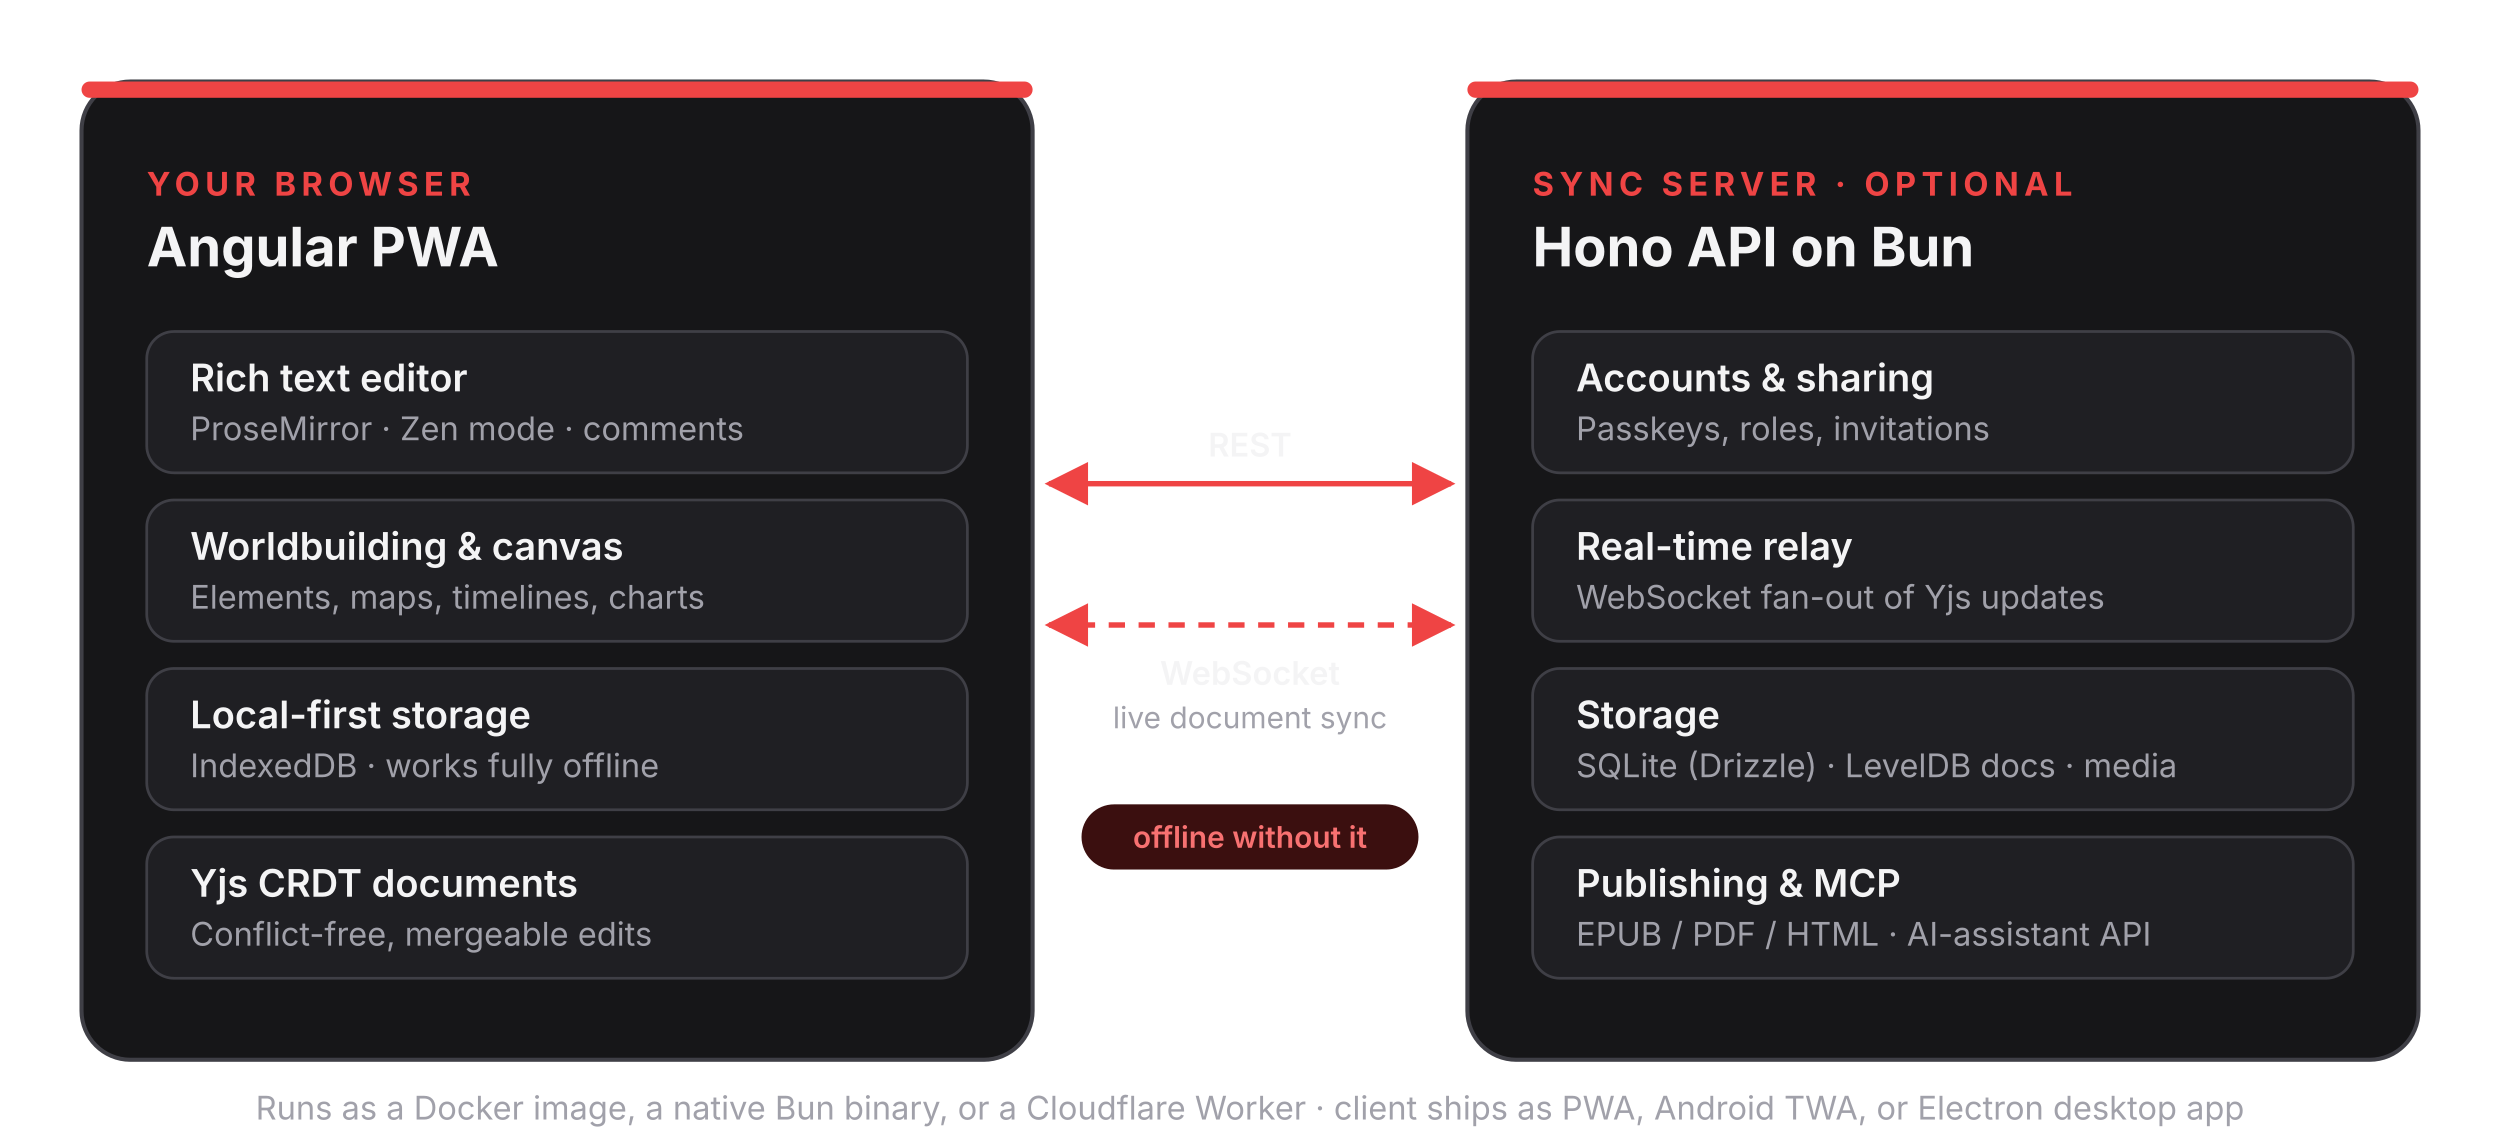
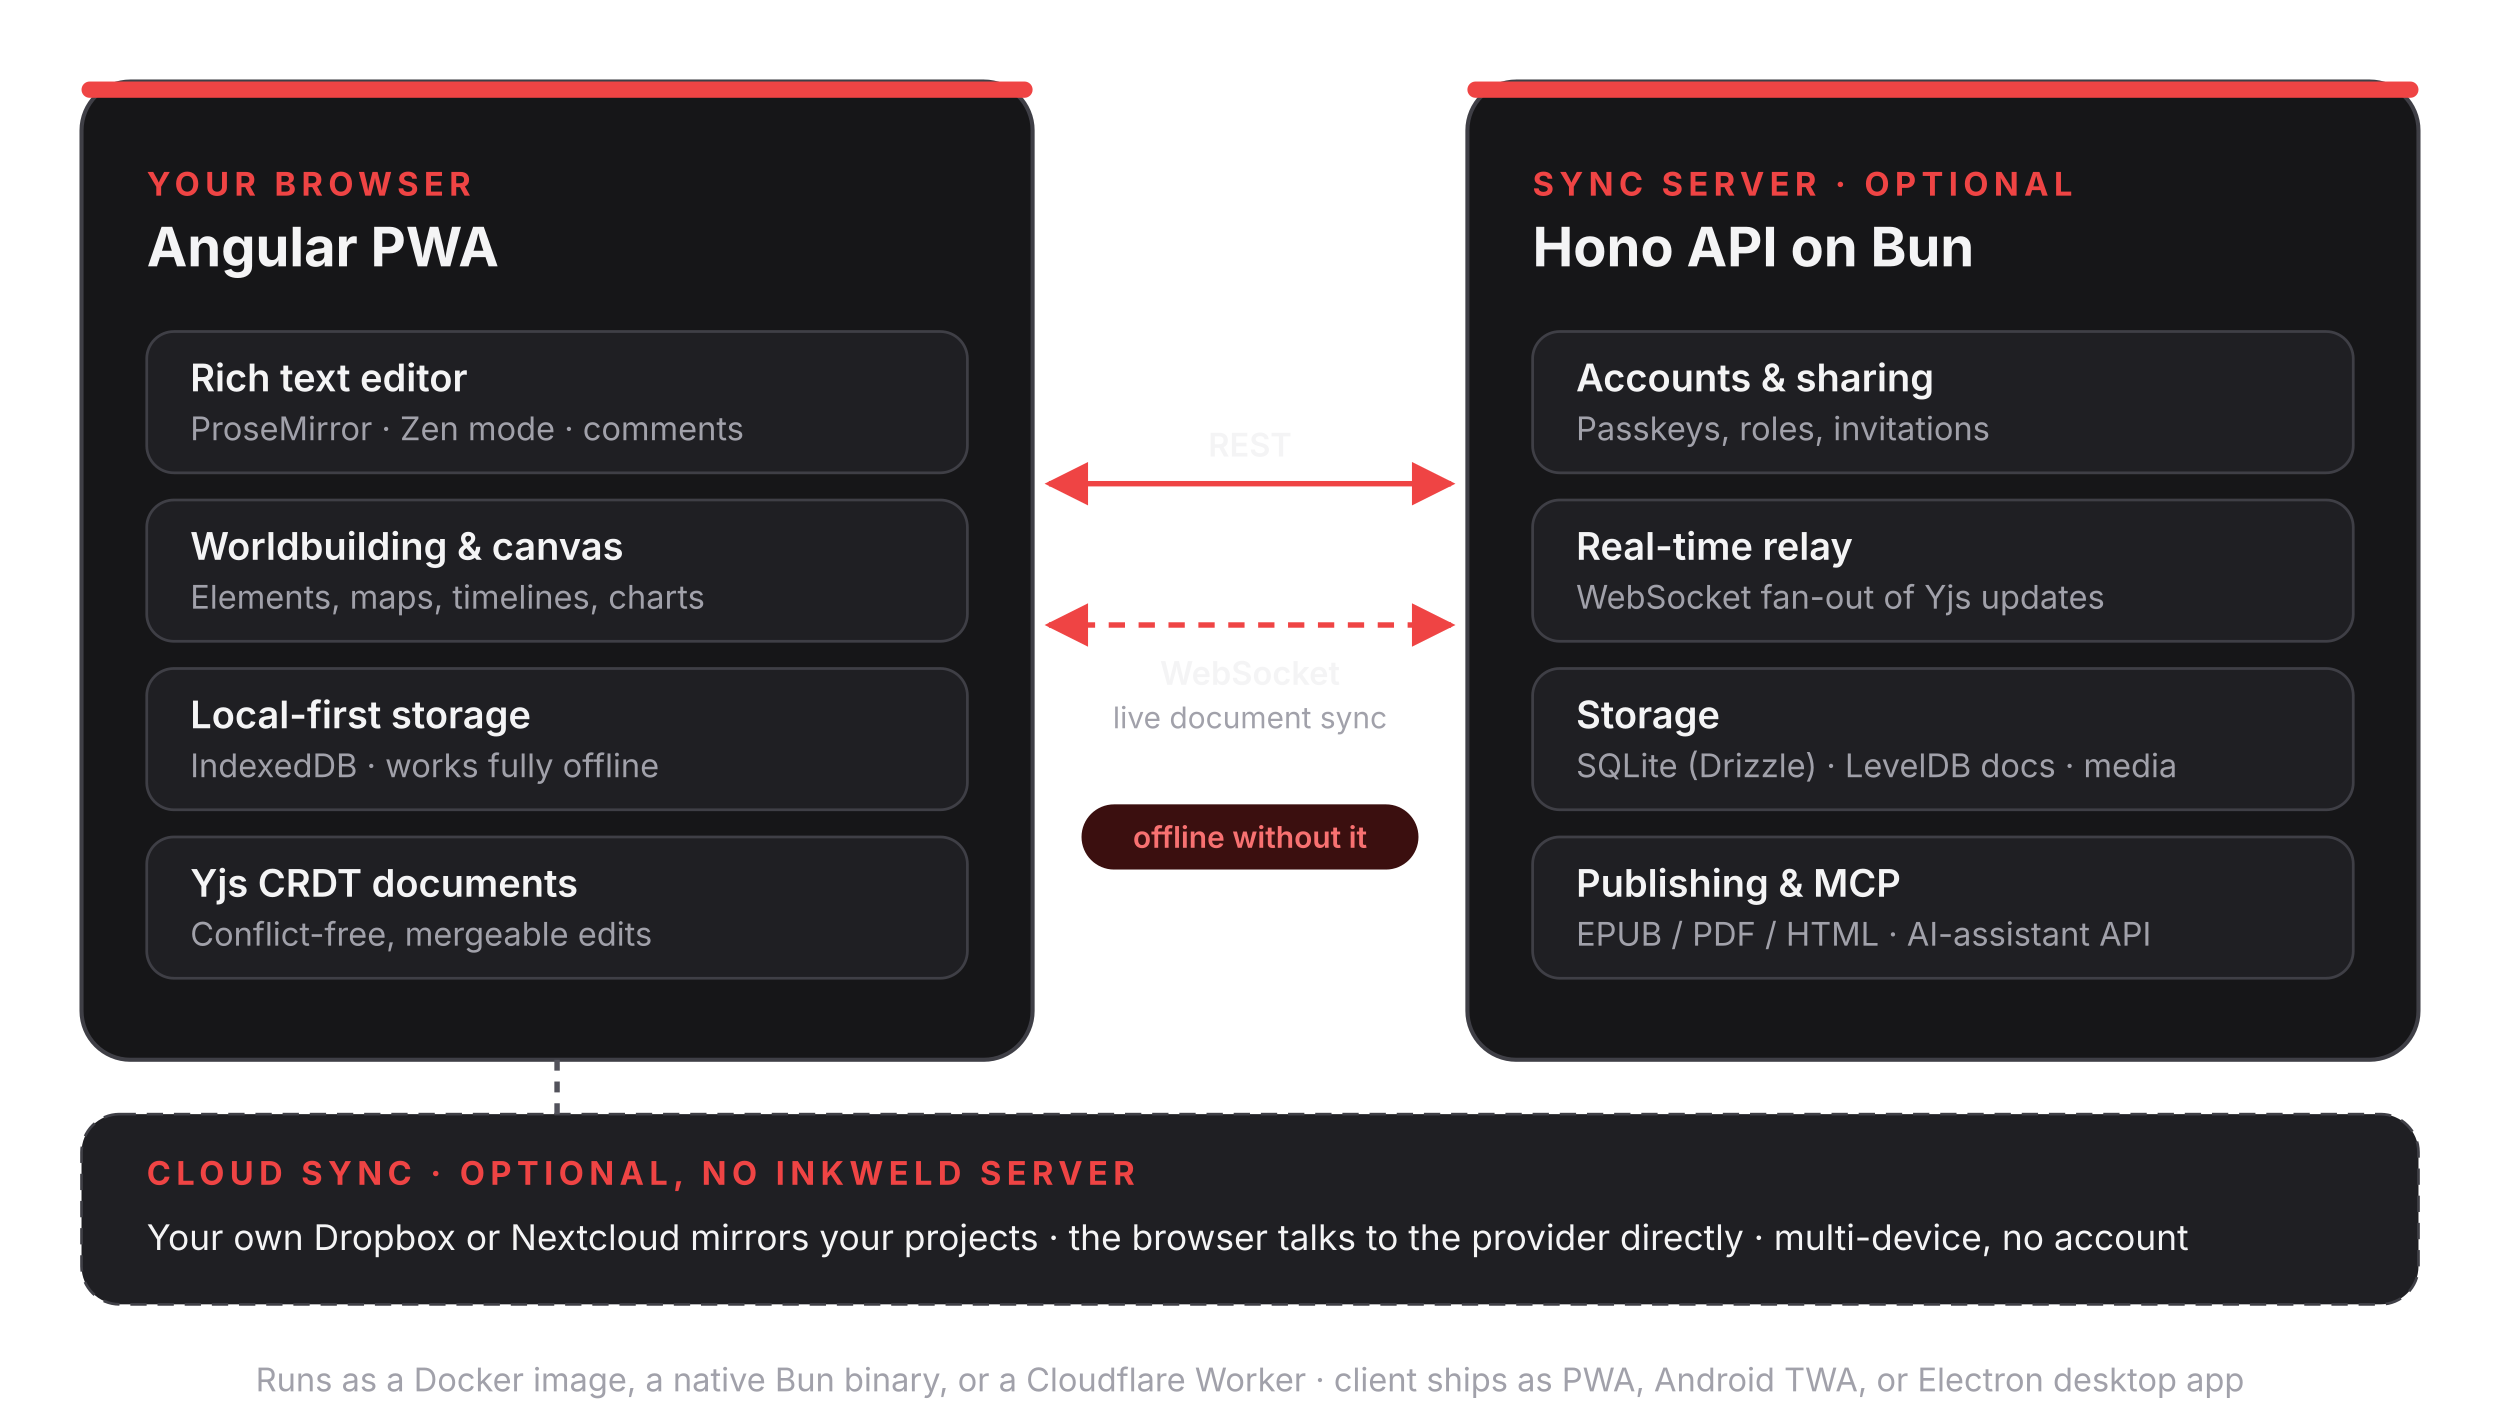
- <svg xmlns="http://www.w3.org/2000/svg" width="920" height="420" viewBox="0 0 920 420" font-family="Inter, -apple-system, 'Segoe UI', Helvetica, Arial, sans-serif">
+ <svg xmlns="http://www.w3.org/2000/svg" width="920" height="520" viewBox="0 0 920 520" font-family="Inter, -apple-system, 'Segoe UI', Helvetica, Arial, sans-serif">
  <defs>
    <marker id="arr" viewBox="0 0 10 10" refX="9" refY="5" markerWidth="8" markerHeight="8" orient="auto-start-reverse">
      <path d="M 0 0 L 10 5 L 0 10 z" fill="#ef4444" />
    </marker>
  </defs>
  <g>
    <rect x="30" y="30" width="350" height="360" rx="18" fill="#161618" stroke="#3f3f46" stroke-width="1.5" />
    <rect x="30" y="30" width="350" height="6" rx="3" fill="#ef4444" />
    <text x="54" y="72" font-size="12" font-weight="700" letter-spacing="2" fill="#ef4444">YOUR BROWSER</text>
    <text x="54" y="98" font-size="20" font-weight="700" fill="#f4f4f5">Angular PWA</text>
    <g>
      <rect x="54" y="122" width="302" height="52" rx="10" fill="#1f1f23" stroke="#3f3f46" />
      <text x="70" y="144" font-size="14" font-weight="600" fill="#f4f4f5">Rich text editor</text>
      <text x="70" y="162" font-size="12" fill="#a1a1aa">ProseMirror · Zen mode · comments</text>
    </g>
    <g>
      <rect x="54" y="184" width="302" height="52" rx="10" fill="#1f1f23" stroke="#3f3f46" />
      <text x="70" y="206" font-size="14" font-weight="600" fill="#f4f4f5">Worldbuilding &amp; canvas</text>
      <text x="70" y="224" font-size="12" fill="#a1a1aa">Elements, maps, timelines, charts</text>
    </g>
    <g>
      <rect x="54" y="246" width="302" height="52" rx="10" fill="#1f1f23" stroke="#3f3f46" />
      <text x="70" y="268" font-size="14" font-weight="600" fill="#f4f4f5">Local-first storage</text>
      <text x="70" y="286" font-size="12" fill="#a1a1aa">IndexedDB · works fully offline</text>
    </g>
    <g>
      <rect x="54" y="308" width="302" height="52" rx="10" fill="#1f1f23" stroke="#3f3f46" />
      <text x="70" y="330" font-size="14" font-weight="600" fill="#f4f4f5">Yjs CRDT documents</text>
      <text x="70" y="348" font-size="12" fill="#a1a1aa">Conflict-free, mergeable edits</text>
    </g>
  </g>
  <g>
    <rect x="540" y="30" width="350" height="360" rx="18" fill="#161618" stroke="#3f3f46" stroke-width="1.5" />
    <rect x="540" y="30" width="350" height="6" rx="3" fill="#ef4444" />
    <text x="564" y="72" font-size="12" font-weight="700" letter-spacing="2" fill="#ef4444">SYNC SERVER  ·  OPTIONAL</text>
    <text x="564" y="98" font-size="20" font-weight="700" fill="#f4f4f5">Hono API on Bun</text>
    <g>
      <rect x="564" y="122" width="302" height="52" rx="10" fill="#1f1f23" stroke="#3f3f46" />
      <text x="580" y="144" font-size="14" font-weight="600" fill="#f4f4f5">Accounts &amp; sharing</text>
      <text x="580" y="162" font-size="12" fill="#a1a1aa">Passkeys, roles, invitations</text>
    </g>
    <g>
      <rect x="564" y="184" width="302" height="52" rx="10" fill="#1f1f23" stroke="#3f3f46" />
      <text x="580" y="206" font-size="14" font-weight="600" fill="#f4f4f5">Real-time relay</text>
      <text x="580" y="224" font-size="12" fill="#a1a1aa">WebSocket fan-out of Yjs updates</text>
    </g>
    <g>
      <rect x="564" y="246" width="302" height="52" rx="10" fill="#1f1f23" stroke="#3f3f46" />
      <text x="580" y="268" font-size="14" font-weight="600" fill="#f4f4f5">Storage</text>
      <text x="580" y="286" font-size="12" fill="#a1a1aa">SQLite (Drizzle) · LevelDB docs · media</text>
    </g>
    <g>
      <rect x="564" y="308" width="302" height="52" rx="10" fill="#1f1f23" stroke="#3f3f46" />
      <text x="580" y="330" font-size="14" font-weight="600" fill="#f4f4f5">Publishing &amp; MCP</text>
      <text x="580" y="348" font-size="12" fill="#a1a1aa">EPUB / PDF / HTML · AI-assistant API</text>
    </g>
  </g>
  <g>
    <line x1="386" y1="178" x2="534" y2="178" stroke="#ef4444" stroke-width="2" marker-start="url(#arr)" marker-end="url(#arr)" />
    <text x="460.0" y="168" text-anchor="middle" font-size="12" font-weight="600" fill="#f4f4f5">REST</text>
    <line x1="386" y1="230" x2="534" y2="230" stroke="#ef4444" stroke-width="2" stroke-dasharray="6 5" marker-start="url(#arr)" marker-end="url(#arr)" />
    <text x="460.0" y="252" text-anchor="middle" font-size="12" font-weight="600" fill="#f4f4f5">WebSocket</text>
    <text x="460.0" y="268" text-anchor="middle" font-size="11" fill="#a1a1aa">live document sync</text>
    <rect x="398.0" y="296" width="124" height="24" rx="12" fill="#3b0f0f" />
    <text x="460.0" y="312" text-anchor="middle" font-size="11" font-weight="600" fill="#f87171">offline without it</text>
  </g>
-   <text x="460.0" y="412" text-anchor="middle" font-size="12" fill="#a1a1aa">Runs as a Docker image, a native Bun binary, or a Cloudflare Worker · client ships as PWA, Android TWA, or Electron desktop app</text>
+   <g>
+     <rect x="30" y="410" width="860" height="70" rx="14" fill="#1f1f23" stroke="#3f3f46" stroke-dasharray="6 4" />
+     <text x="54" y="436" font-size="12" font-weight="700" letter-spacing="2" fill="#ef4444">CLOUD SYNC  ·  OPTIONAL, NO INKWELD SERVER</text>
+     <text x="54" y="460" font-size="13" fill="#f4f4f5">Your own Dropbox or Nextcloud mirrors your projects · the browser talks to the provider directly · multi-device, no account</text>
+     <line x1="205" y1="390" x2="205" y2="410" stroke="#52525b" stroke-width="2" stroke-dasharray="4 4" />
+   </g>
+   <text x="460.0" y="512" text-anchor="middle" font-size="12" fill="#a1a1aa">Runs as a Docker image, a native Bun binary, or a Cloudflare Worker · client ships as PWA, Android TWA, or Electron desktop app</text>
</svg>
